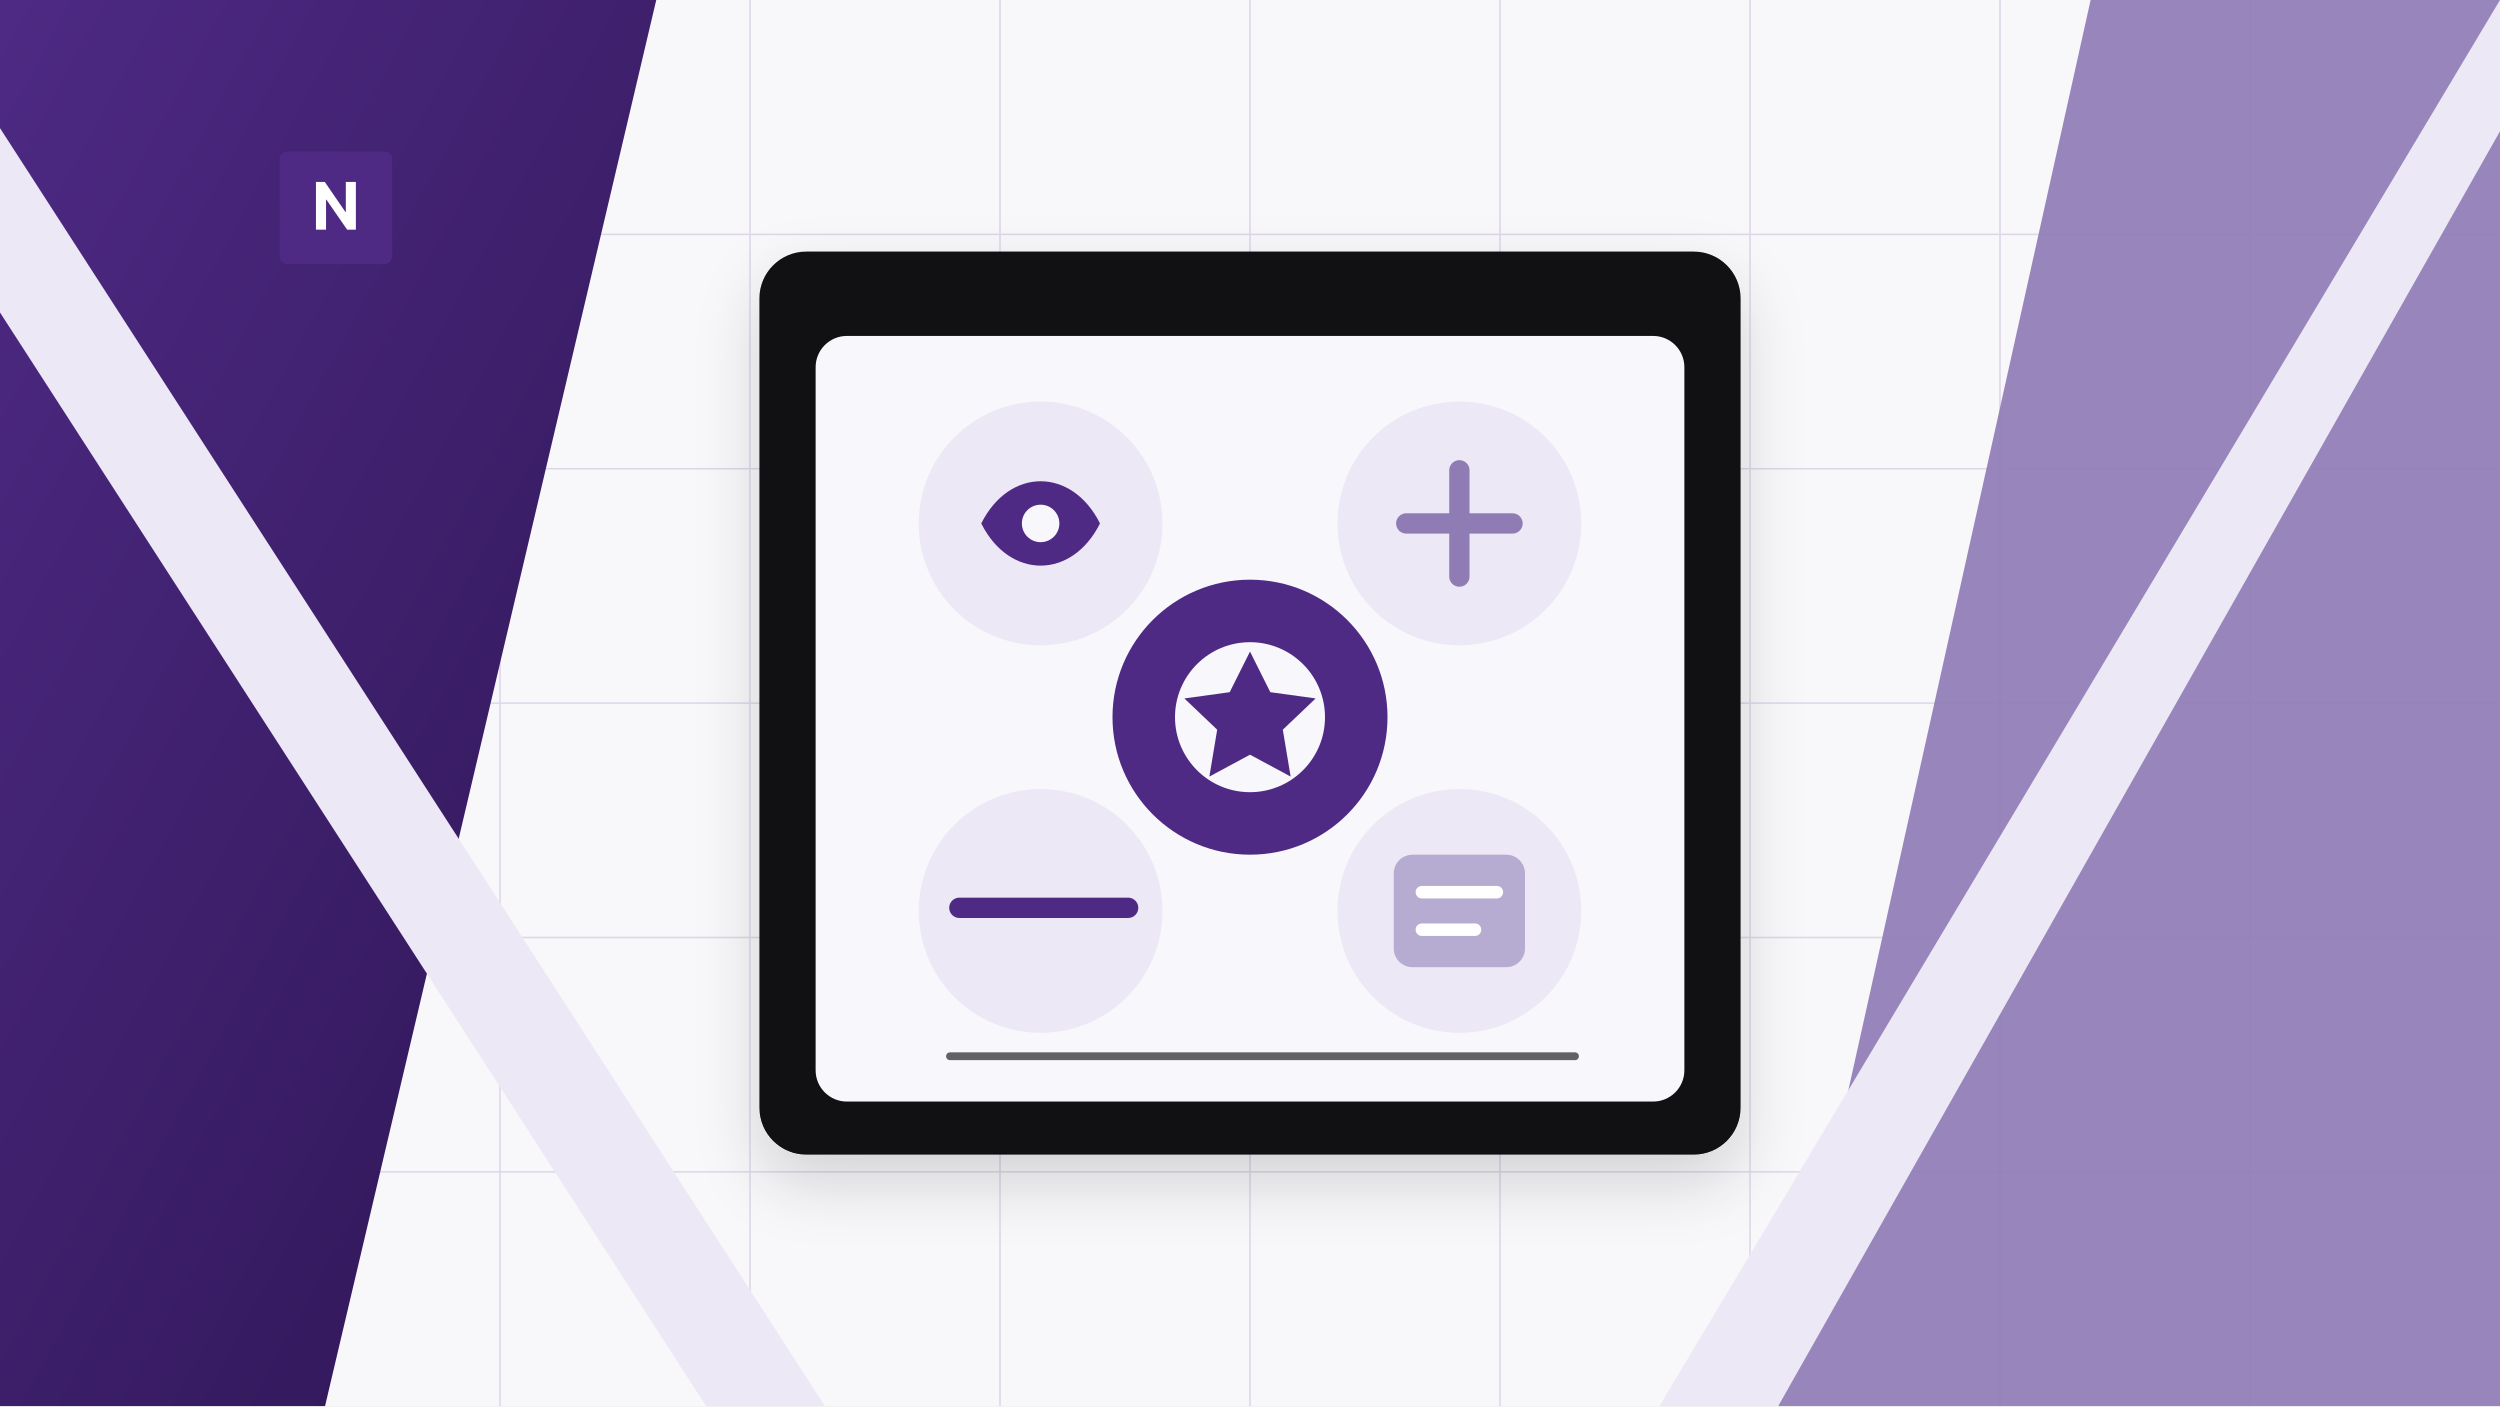
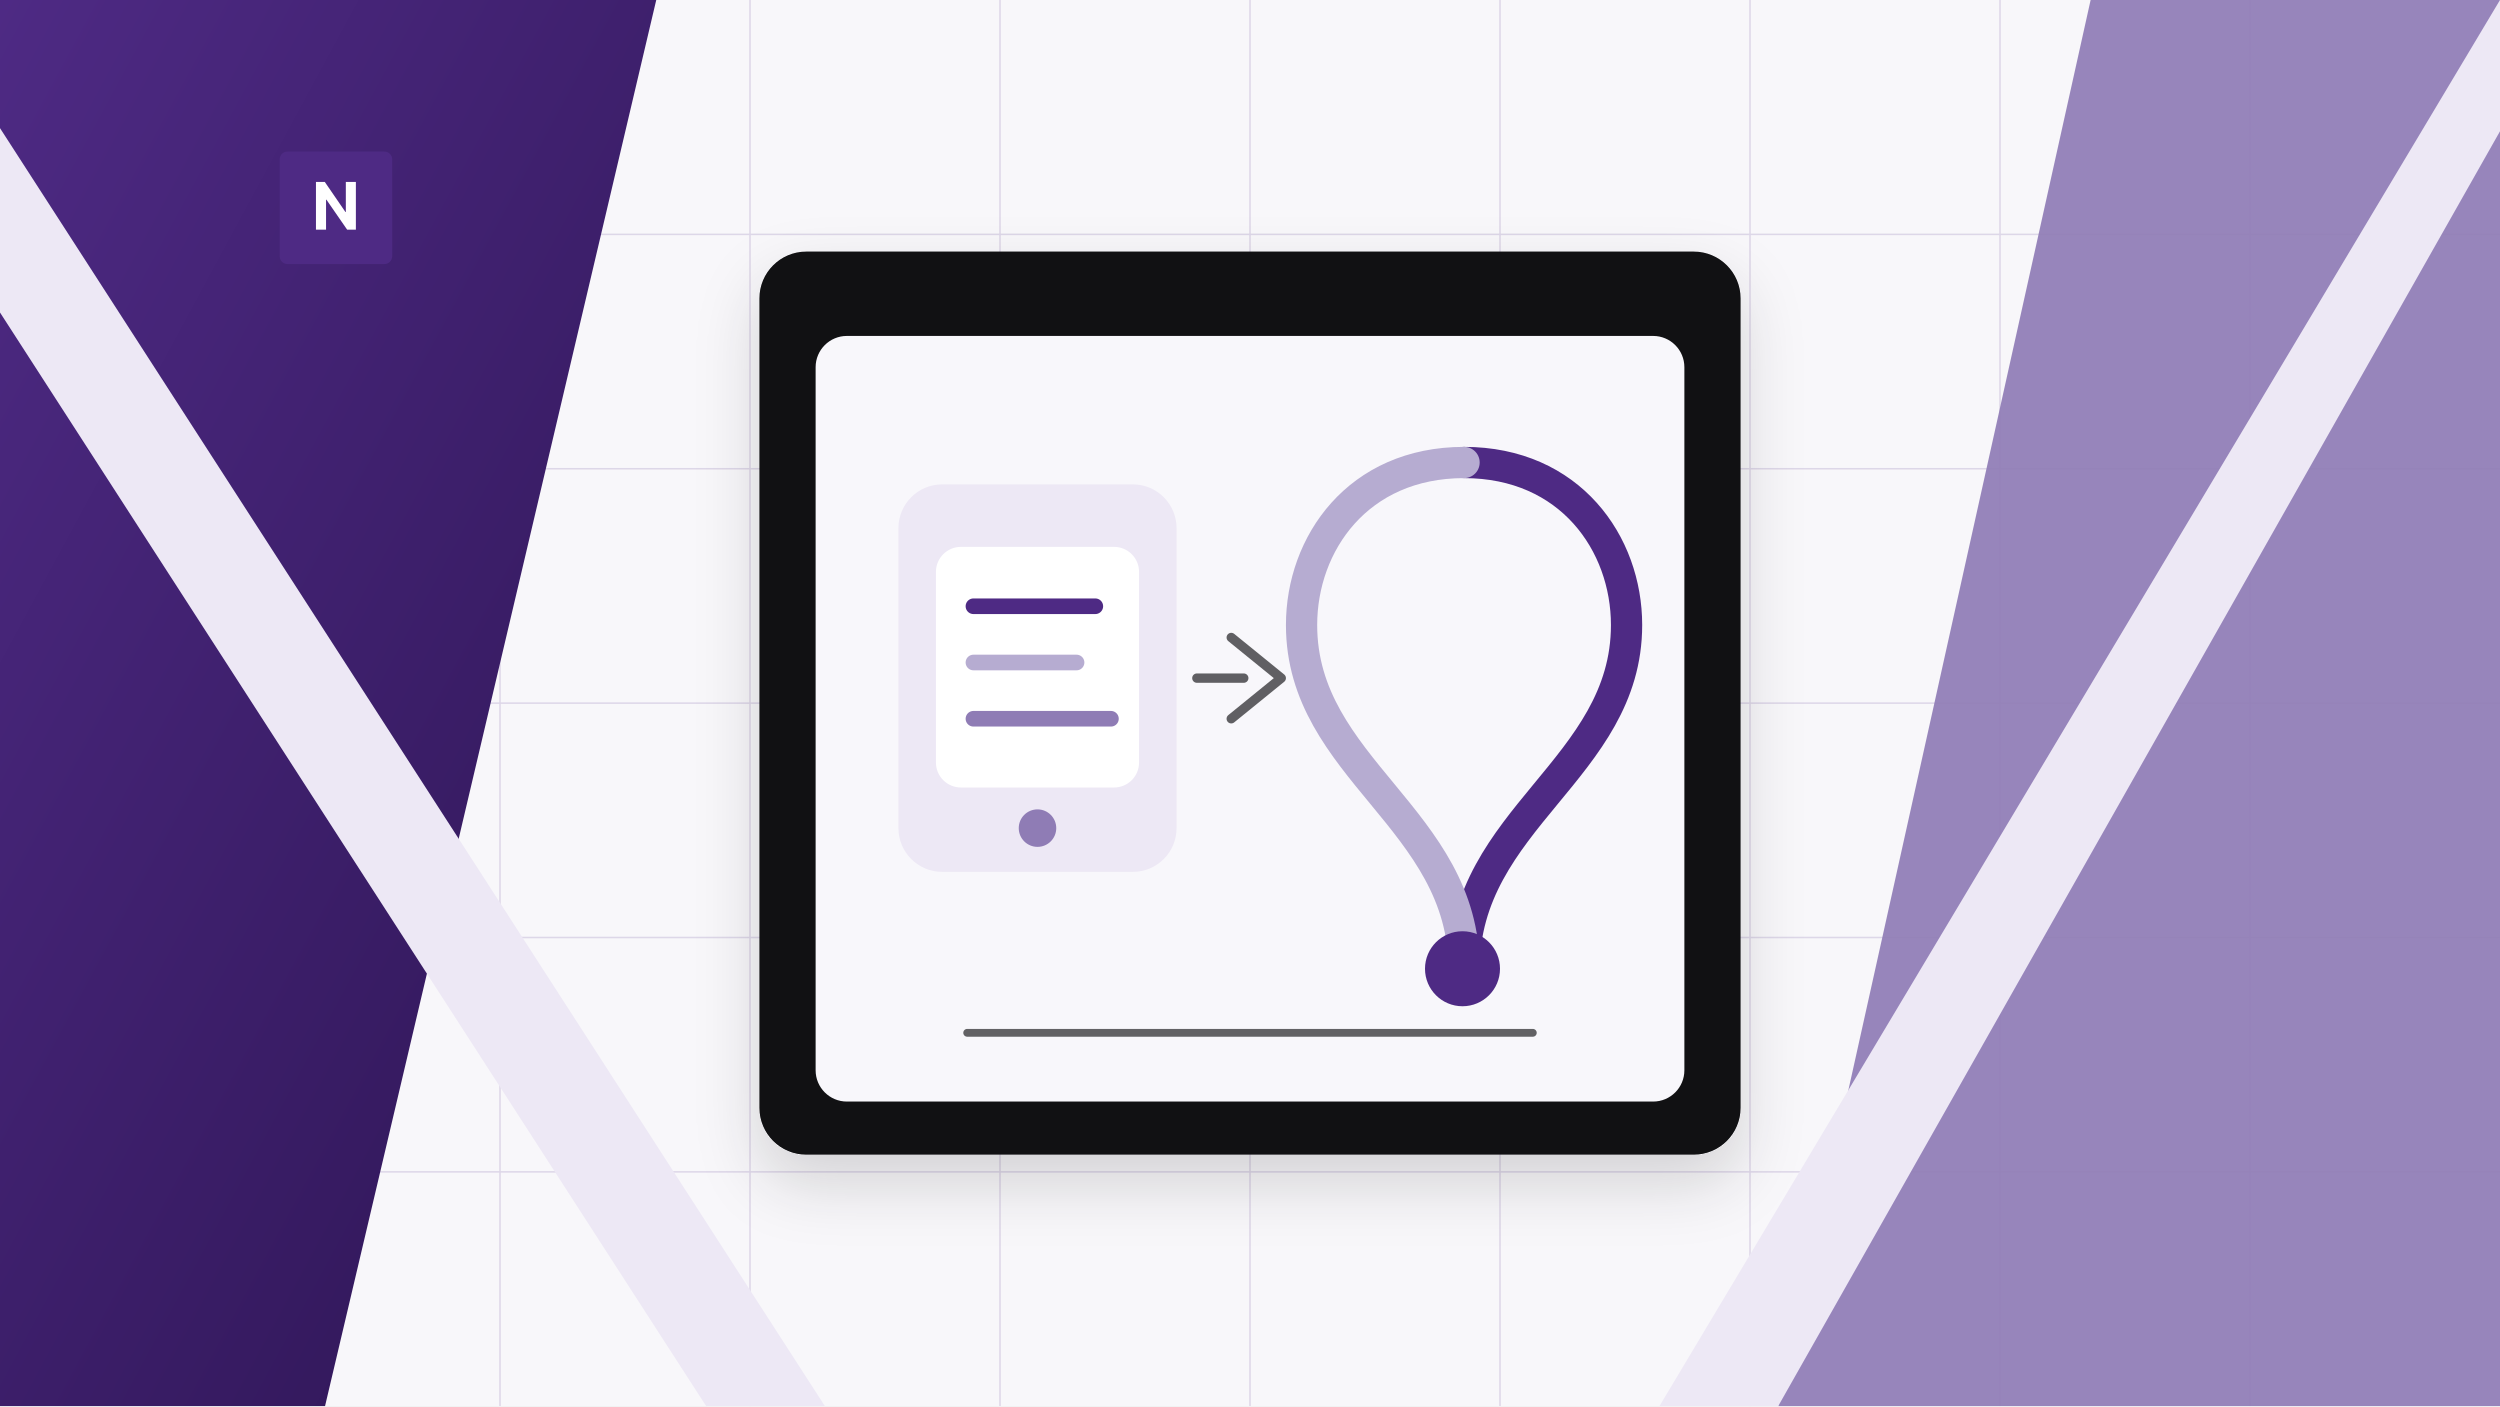
<svg xmlns="http://www.w3.org/2000/svg" width="1600" height="900" viewBox="0 0 1600 900" fill="none">
  <rect width="1600" height="900" fill="#F5F5F5" />
  <path d="M1600 0H0V900H1600V0Z" fill="#F5F5F5" />
  <mask id="mask0_1_2" style="mask-type:luminance" maskUnits="userSpaceOnUse" x="0" y="0" width="1600" height="900">
    <path d="M1600 0H0V900H1600V0Z" fill="white" />
  </mask>
  <g mask="url(#mask0_1_2)">
    <path d="M1600 0H0V900H1600V0Z" fill="white" />
    <path opacity="0.04" d="M1600 0H0V900H1600V0Z" fill="#4E2A84" />
    <g opacity="0.16">
      <path d="M160 0V900" stroke="#4E2A84" />
      <path d="M320 0V900" stroke="#4E2A84" />
      <path d="M480 0V900" stroke="#4E2A84" />
      <path d="M640 0V900" stroke="#4E2A84" />
      <path d="M800 0V900" stroke="#4E2A84" />
      <path d="M960 0V900" stroke="#4E2A84" />
      <path d="M1120 0V900" stroke="#4E2A84" />
      <path d="M1280 0V900" stroke="#4E2A84" />
      <path d="M1440 0V900" stroke="#4E2A84" />
      <path d="M0 150H1600" stroke="#4E2A84" />
      <path d="M0 300H1600" stroke="#4E2A84" />
      <path d="M0 450H1600" stroke="#4E2A84" />
      <path d="M0 600H1600" stroke="#4E2A84" />
      <path d="M0 750H1600" stroke="#4E2A84" />
    </g>
    <path d="M0 0H420L208 900H0V0Z" fill="url(#paint0_linear_1_2)" />
    <path opacity="0.92" d="M1338 0H1600V900H1138L1338 0Z" fill="#8F7CB5" />
    <path d="M0 82L528 900H452L0 200V82Z" fill="#EDE8F5" />
    <path d="M1600 84L1138 900H1062L1600 0V84Z" fill="#EDE8F5" />
    <path d="M246 97H184C181.239 97 179 99.239 179 102V164C179 166.761 181.239 169 184 169H246C248.761 169 251 166.761 251 164V102C251 99.239 248.761 97 246 97Z" fill="#4E2A84" />
    <path d="M227.761 116.455V147H222.183L208.894 127.775H208.671V147H202.212V116.455H207.88L221.065 135.665H221.333V116.455H227.761Z" fill="white" />
  </g>
  <g filter="url(#filter0_d_1_2)">
    <path d="M516 161H1084C1100.57 161 1114 174.431 1114 191V709C1114 725.569 1100.57 739 1084 739H516C499.431 739 486 725.569 486 709V191C486 174.431 499.431 161 516 161Z" fill="#111113" />
    <path d="M542 215H1058C1069.05 215 1078 223.954 1078 235V685C1078 696.046 1069.05 705 1058 705H542C530.954 705 522 696.046 522 685V235C522 223.954 530.954 215 542 215Z" fill="#F8F7FB" />
-     <path d="M800 547C848.601 547 888 507.601 888 459C888 410.399 848.601 371 800 371C751.399 371 712 410.399 712 459C712 507.601 751.399 547 800 547Z" fill="#4E2A84" />
-     <path d="M800 507C826.51 507 848 485.51 848 459C848 432.49 826.51 411 800 411C773.49 411 752 432.49 752 459C752 485.51 773.49 507 800 507Z" fill="#F8F7FB" />
-     <path d="M800 417L813 443L842 447L821 467L826 497L800 483L774 497L779 467L758 447L787 443L800 417Z" fill="#4E2A84" />
-     <path d="M666 413C709.078 413 744 378.078 744 335C744 291.922 709.078 257 666 257C622.922 257 588 291.922 588 335C588 378.078 622.922 413 666 413Z" fill="#EDE8F5" />
-     <path d="M934 413C977.078 413 1012 378.078 1012 335C1012 291.922 977.078 257 934 257C890.922 257 856 291.922 856 335C856 378.078 890.922 413 934 413Z" fill="#EDE8F5" />
-     <path d="M666 661C709.078 661 744 626.078 744 583C744 539.922 709.078 505 666 505C622.922 505 588 539.922 588 583C588 626.078 622.922 661 666 661Z" fill="#EDE8F5" />
-     <path d="M934 661C977.078 661 1012 626.078 1012 583C1012 539.922 977.078 505 934 505C890.922 505 856 539.922 856 583C856 626.078 890.922 661 934 661Z" fill="#EDE8F5" />
-     <path d="M628 335C646 299 686 299 704 335C686 371 646 371 628 335Z" fill="#4E2A84" />
-     <path d="M666 347C672.627 347 678 341.627 678 335C678 328.373 672.627 323 666 323C659.373 323 654 328.373 654 335C654 341.627 659.373 347 666 347Z" fill="#F8F7FB" />
-     <path d="M900 335H968" stroke="#8F7CB5" stroke-width="13" stroke-linecap="round" />
-     <path d="M934 301V369" stroke="#8F7CB5" stroke-width="13" stroke-linecap="round" />
-     <path d="M614 581H722" stroke="#4E2A84" stroke-width="13" stroke-linecap="round" />
-     <path d="M964 547H904C897.373 547 892 552.373 892 559V607C892 613.627 897.373 619 904 619H964C970.627 619 976 613.627 976 607V559C976 552.373 970.627 547 964 547Z" fill="#B6ACD1" />
-     <path d="M910 571H958" stroke="white" stroke-width="8" stroke-linecap="round" />
-     <path d="M910 595H944" stroke="white" stroke-width="8" stroke-linecap="round" />
-     <path opacity="0.65" d="M608 676H1008" stroke="#111113" stroke-width="5" stroke-linecap="round" />
+     <path d="M725 310H603C587.536 310 575 322.536 575 338V530C575 545.464 587.536 558 603 558H725C740.464 558 753 545.464 753 530V338C753 322.536 740.464 310 725 310Z" fill="#EDE8F5" />
+     <path d="M713 350H615C606.163 350 599 357.163 599 366V488C599 496.837 606.163 504 615 504H713C721.837 504 729 496.837 729 488V366C729 357.163 721.837 350 713 350Z" fill="white" />
+     <path d="M664 542C670.627 542 676 536.627 676 530C676 523.373 670.627 518 664 518C657.373 518 652 523.373 652 530C652 536.627 657.373 542 664 542Z" fill="#8F7CB5" />
+     <path d="M623 388H701" stroke="#4E2A84" stroke-width="10" stroke-linecap="round" />
+     <path d="M623 424H689" stroke="#B6ACD1" stroke-width="10" stroke-linecap="round" />
+     <path d="M623 460H711" stroke="#8F7CB5" stroke-width="10" stroke-linecap="round" />
+     <path d="M937 296C1005 296 1041 348 1041 400C1041 492 937 524 937 620" stroke="#4E2A84" stroke-width="20" stroke-linecap="round" />
+     <path d="M937 296C869 296 833 348 833 400C833 492 937 524 937 620" stroke="#B6ACD1" stroke-width="20" stroke-linecap="round" />
+     <path d="M936 644C949.255 644 960 633.255 960 620C960 606.745 949.255 596 936 596C922.745 596 912 606.745 912 620C912 633.255 922.745 644 936 644Z" fill="#4E2A84" />
+     <path opacity="0.66" d="M766 434H796" stroke="#111113" stroke-width="6" stroke-linecap="round" />
+     <path opacity="0.66" d="M788 408L820 434L788 460" stroke="#111113" stroke-width="6" stroke-linecap="round" stroke-linejoin="round" />
+     <path opacity="0.65" d="M619 661H981" stroke="#111113" stroke-width="5" stroke-linecap="round" />
  </g>
  <defs>
    <filter id="filter0_d_1_2" x="446" y="139" width="708" height="658" filterUnits="userSpaceOnUse" color-interpolation-filters="sRGB">
      <feFlood flood-opacity="0" result="BackgroundImageFix" />
      <feColorMatrix in="SourceAlpha" type="matrix" values="0 0 0 0 0 0 0 0 0 0 0 0 0 0 0 0 0 0 127 0" result="hardAlpha" />
      <feOffset dy="18" />
      <feGaussianBlur stdDeviation="20" />
      <feComposite in2="hardAlpha" operator="out" />
      <feColorMatrix type="matrix" values="0 0 0 0 0.067 0 0 0 0 0.067 0 0 0 0 0.075 0 0 0 0.16 0" />
      <feBlend mode="normal" in2="BackgroundImageFix" result="effect1_dropShadow_1_2" />
      <feBlend mode="normal" in="SourceGraphic" in2="effect1_dropShadow_1_2" result="shape" />
    </filter>
    <linearGradient id="paint0_linear_1_2" x1="0" y1="0" x2="710" y2="384" gradientUnits="userSpaceOnUse">
      <stop stop-color="#4E2A84" />
      <stop offset="1" stop-color="#2C1452" />
    </linearGradient>
  </defs>
</svg>
